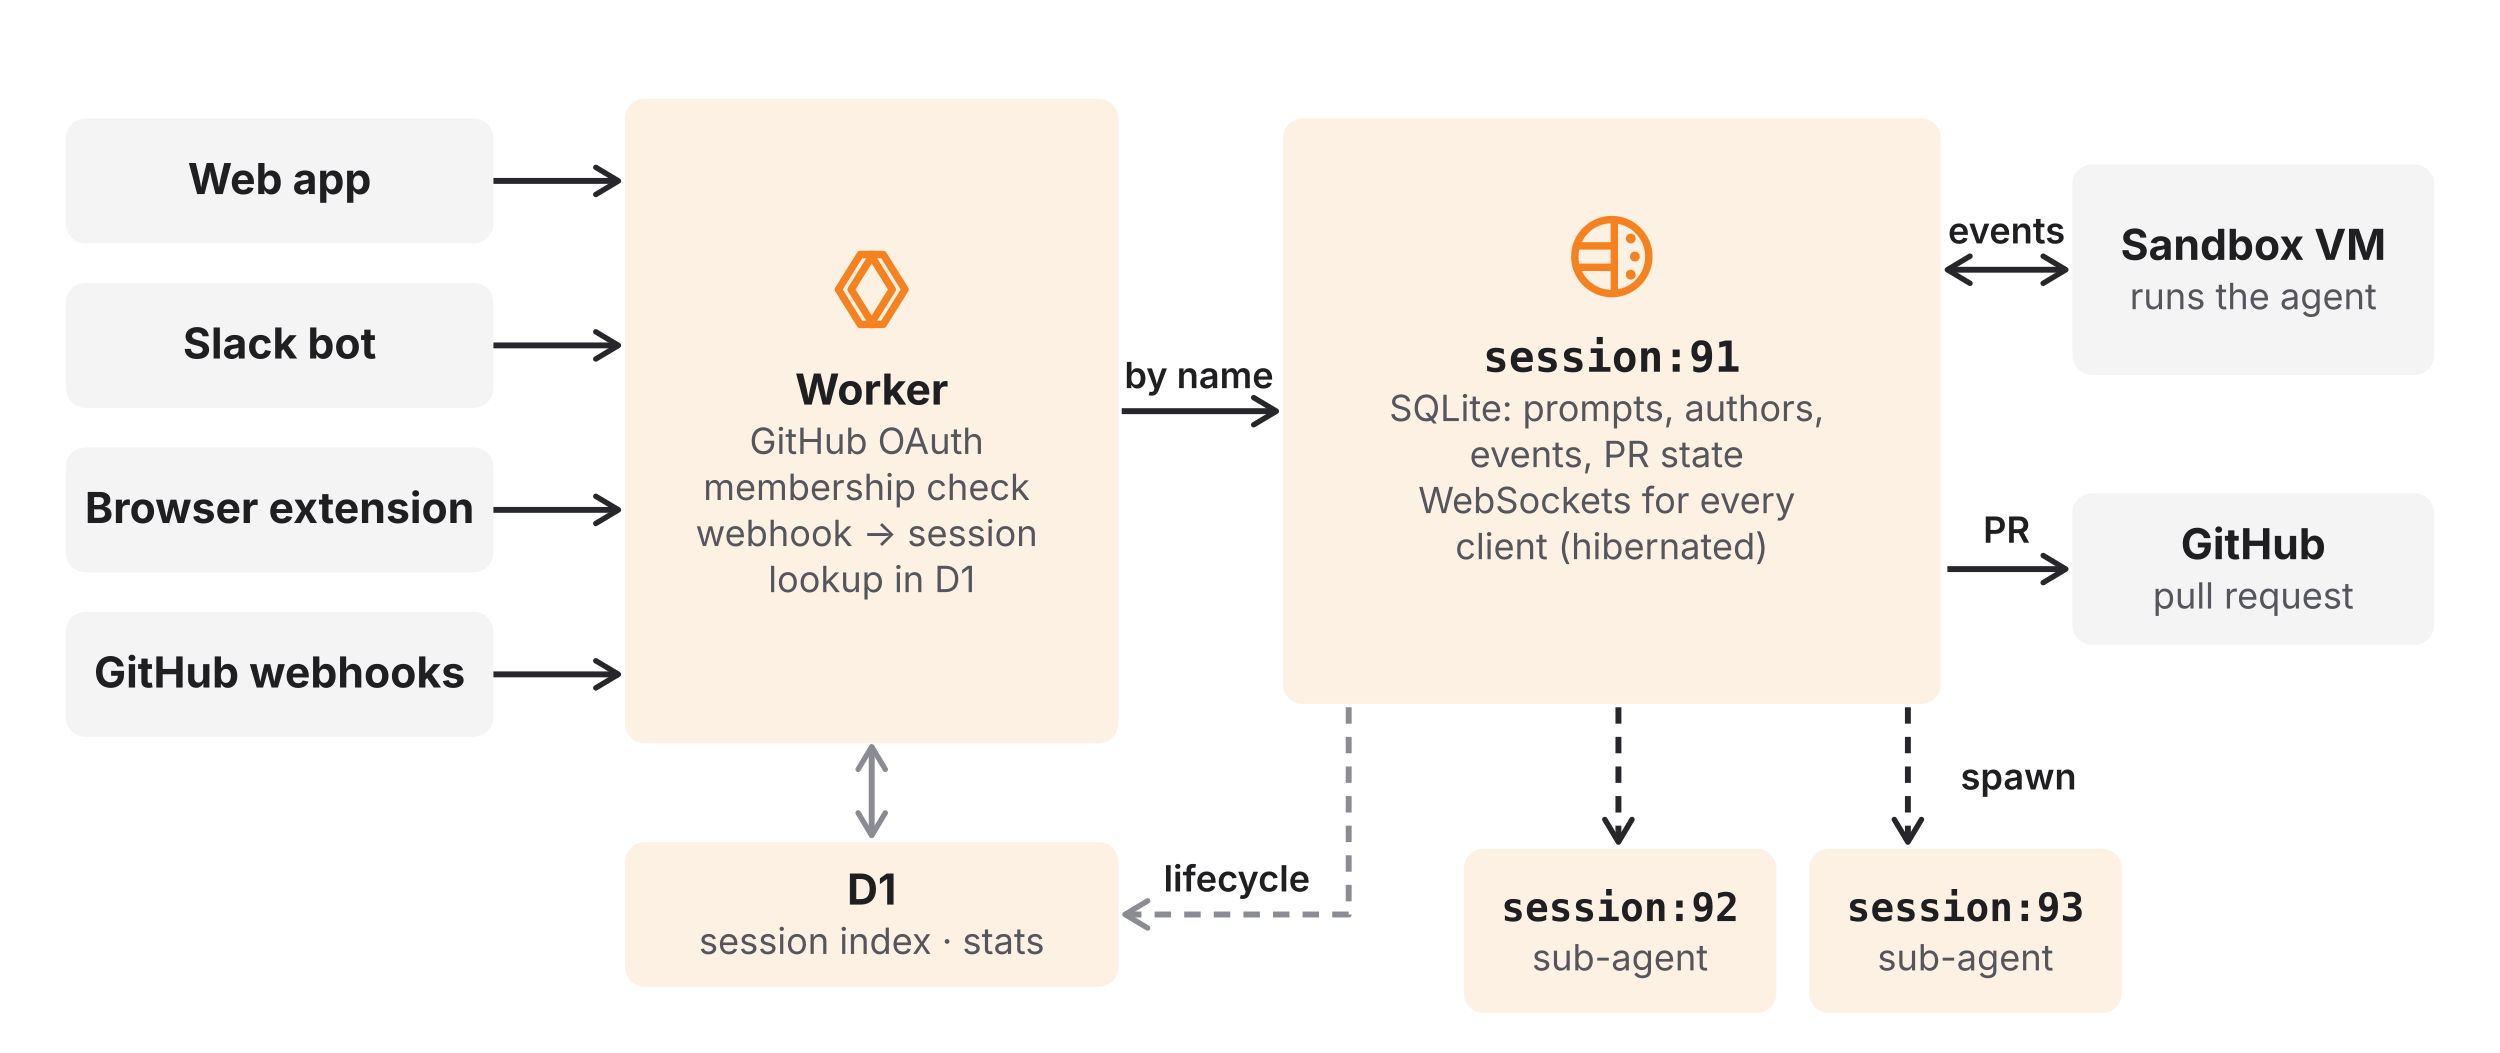
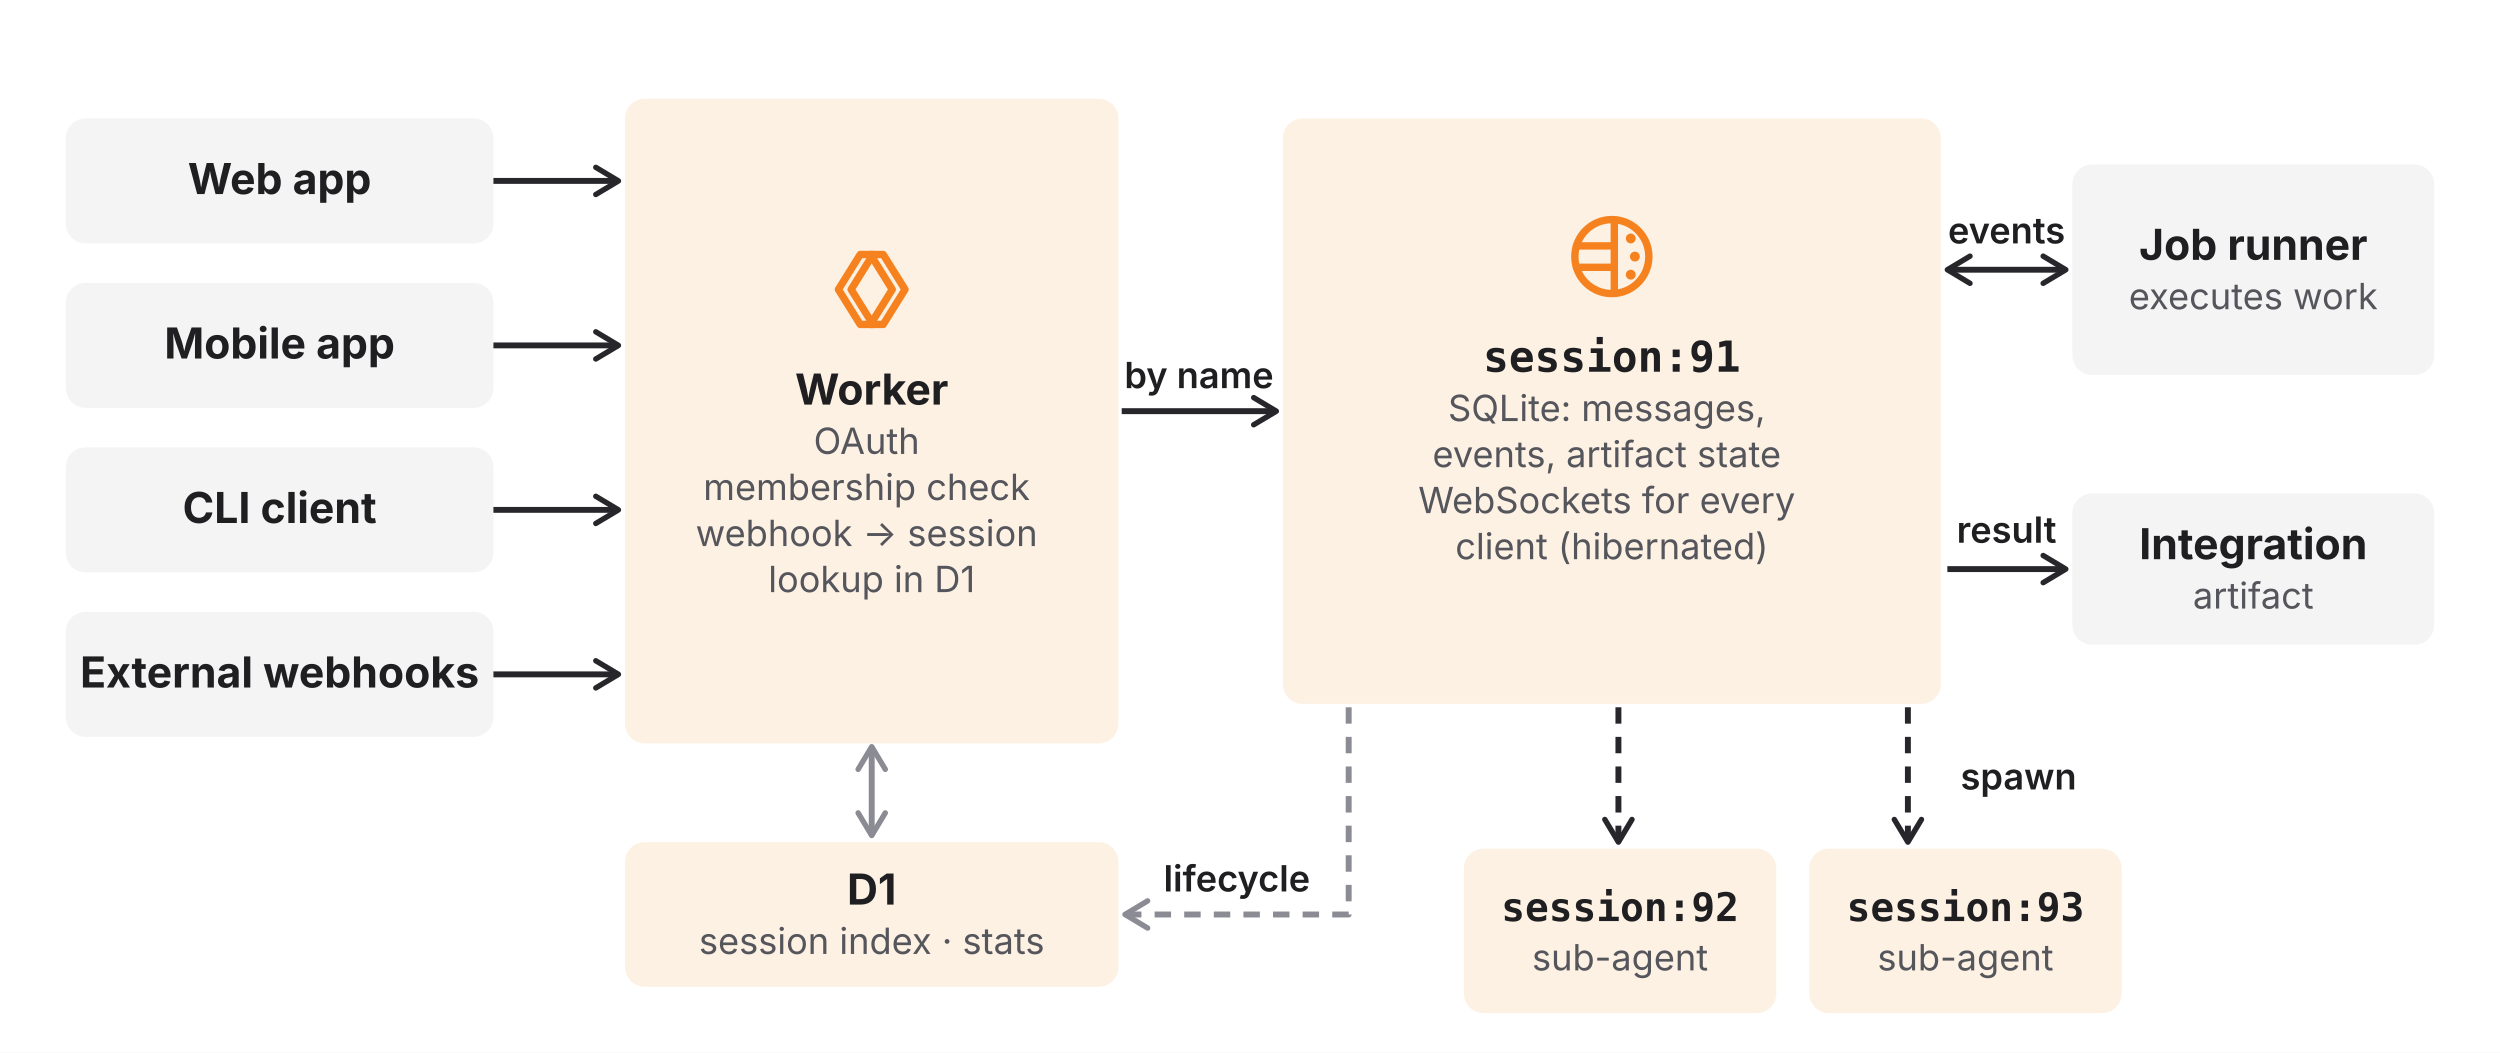
<svg xmlns="http://www.w3.org/2000/svg" viewBox="0 0 760 320" style="font-family:Inter,system-ui,-apple-system,BlinkMacSystemFont,Segoe UI,sans-serif">
  <rect width="100%" height="100%" fill="#ffffff" />
  <defs>
    <marker id="d9g" viewBox="0 0 12 12" refX="10" refY="6" markerWidth="11" markerHeight="11" markerUnits="userSpaceOnUse" orient="auto-start-reverse">
      <path d="M2.5,1.5 L10,6 L2.5,10.5" fill="none" stroke="#26262b" stroke-width="1.8" stroke-linecap="round" stroke-linejoin="round" />
    </marker>
    <marker id="d9o" viewBox="0 0 12 12" refX="10" refY="6" markerWidth="11" markerHeight="11" markerUnits="userSpaceOnUse" orient="auto-start-reverse">
      <path d="M2.5,1.5 L10,6 L2.5,10.5" fill="none" stroke="#26262b" stroke-width="1.8" stroke-linecap="round" stroke-linejoin="round" />
    </marker>
    <marker id="d9b" viewBox="0 0 12 12" refX="10" refY="6" markerWidth="11" markerHeight="11" markerUnits="userSpaceOnUse" orient="auto-start-reverse">
      <path d="M2.5,1.5 L10,6 L2.5,10.5" fill="none" stroke="#26262b" stroke-width="1.8" stroke-linecap="round" stroke-linejoin="round" />
    </marker>
    <marker id="d9p" viewBox="0 0 12 12" refX="10" refY="6" markerWidth="11" markerHeight="11" markerUnits="userSpaceOnUse" orient="auto-start-reverse">
      <path d="M2.5,1.5 L10,6 L2.5,10.5" fill="none" stroke="#8b8b93" stroke-width="1.8" stroke-linecap="round" stroke-linejoin="round" />
    </marker>
    <marker id="d9r" viewBox="0 0 12 12" refX="10" refY="6" markerWidth="11" markerHeight="11" markerUnits="userSpaceOnUse" orient="auto-start-reverse">
      <path d="M2.5,1.5 L10,6 L2.5,10.5" fill="none" stroke="#d93636" stroke-width="1.8" stroke-linecap="round" stroke-linejoin="round" />
    </marker>
    <marker id="d9k" viewBox="0 0 12 12" refX="10" refY="6" markerWidth="11" markerHeight="11" markerUnits="userSpaceOnUse" orient="auto-start-reverse">
      <path d="M2.5,1.5 L10,6 L2.5,10.5" fill="none" stroke="#1f9d55" stroke-width="1.8" stroke-linecap="round" stroke-linejoin="round" />
    </marker>
  </defs>
  <rect x="20" y="36" width="130" height="38" rx="6" fill="#f4f4f5" />
  <text x="85" y="59" font-size="13" font-weight="700" fill="#1f1f22" text-anchor="middle">
    <tspan x="85" dy="0">Web app</tspan>
  </text>
  <rect x="20" y="86" width="130" height="38" rx="6" fill="#f4f4f5" />
  <text x="85" y="109" font-size="13" font-weight="700" fill="#1f1f22" text-anchor="middle">
-     <tspan x="85" dy="0">Slack bot</tspan>
+     <tspan x="85" dy="0">Mobile app</tspan>
  </text>
  <rect x="20" y="136" width="130" height="38" rx="6" fill="#f4f4f5" />
  <text x="85" y="159" font-size="13" font-weight="700" fill="#1f1f22" text-anchor="middle">
-     <tspan x="85" dy="0">Browser extension</tspan>
+     <tspan x="85" dy="0">CLI client</tspan>
  </text>
  <rect x="20" y="186" width="130" height="38" rx="6" fill="#f4f4f5" />
  <text x="85" y="209" font-size="13" font-weight="700" fill="#1f1f22" text-anchor="middle">
-     <tspan x="85" dy="0">GitHub webhooks</tspan>
+     <tspan x="85" dy="0">External webhooks</tspan>
  </text>
  <path d="M150,55 L188,55" fill="none" stroke="#26262b" stroke-width="1.8" stroke-linejoin="round" marker-end="url(#d9g)" />
  <path d="M150,105 L188,105" fill="none" stroke="#26262b" stroke-width="1.8" stroke-linejoin="round" marker-end="url(#d9g)" />
  <path d="M150,155 L188,155" fill="none" stroke="#26262b" stroke-width="1.8" stroke-linejoin="round" marker-end="url(#d9g)" />
  <path d="M150,205 L188,205" fill="none" stroke="#26262b" stroke-width="1.8" stroke-linejoin="round" marker-end="url(#d9g)" />
  <rect x="190" y="30" width="150" height="196" rx="6" fill="#fdf1e4" />
  <g transform="translate(250 73) scale(1.25)" fill="none" stroke="#f6821f" stroke-width="1.8" stroke-linejoin="round" stroke-linecap="round">
    <path d="M9.2 3.5h3.1L7 12l5.3 8.5H9.2L3.9 12z" />
    <path d="M11.7 3.5h3.1l5.3 8.5-5.3 8.5h-3.1L17 12z" />
  </g>
  <text x="265" y="123" font-size="13" font-weight="700" fill="#1f1f22" text-anchor="middle">
    <tspan x="265" dy="0">Worker</tspan>
  </text>
  <text x="265" y="138" font-size="11" font-weight="400" fill="#55555c" text-anchor="middle">
-     <tspan x="265" dy="0">GitHub OAuth</tspan>
+     <tspan x="265" dy="0">OAuth</tspan>
    <tspan x="265" dy="14">membership check</tspan>
    <tspan x="265" dy="14">webhook → session</tspan>
    <tspan x="265" dy="14">lookup in D1</tspan>
  </text>
  <rect x="190" y="256" width="150" height="44" rx="6" fill="#fdf1e4" />
  <text x="265" y="275" font-size="13" font-weight="700" fill="#1f1f22" text-anchor="middle">
    <tspan x="265" dy="0">D1</tspan>
  </text>
  <text x="265" y="290" font-size="11" font-weight="400" fill="#55555c" text-anchor="middle">
    <tspan x="265" dy="0">session index · stats</tspan>
  </text>
  <path d="M265,227 L265,254" fill="none" stroke="#8b8b93" stroke-width="1.8" stroke-linejoin="round" marker-end="url(#d9p)" marker-start="url(#d9p)" />
  <path d="M341,125 L388,125" fill="none" stroke="#26262b" stroke-width="1.8" stroke-linejoin="round" marker-end="url(#d9o)" />
  <text x="364.5" y="118" font-size="11" font-weight="600" fill="#1f1f22" text-anchor="middle" paint-order="stroke" stroke="#ffffff" stroke-width="4" stroke-linejoin="round">
    <tspan x="364.5" dy="0">by name</tspan>
  </text>
  <rect x="390" y="36" width="200" height="178" rx="6" fill="#fdf1e4" />
  <g transform="translate(475 63) scale(1.25)" fill="none" stroke="#f6821f" stroke-width="1.8" stroke-linejoin="round" stroke-linecap="round">
    <circle cx="12" cy="12" r="9" />
    <path d="M12.6 3.1v17.8M3.4 9.4h9.2M3.4 14.6h9.2" />
    <circle cx="16.6" cy="7.6" r="1.2" fill="#f6821f" stroke="none" />
    <circle cx="17.6" cy="12" r="1.2" fill="#f6821f" stroke="none" />
    <circle cx="16.6" cy="16.4" r="1.2" fill="#f6821f" stroke="none" />
  </g>
  <text x="490" y="113" font-size="13" font-weight="700" fill="#1f1f22" text-anchor="middle" font-family="ui-monospace,SFMono-Regular,Menlo,monospace">
    <tspan x="490" dy="0">session:91</tspan>
  </text>
  <text x="490" y="128" font-size="11" font-weight="400" fill="#55555c" text-anchor="middle">
-     <tspan x="490" dy="0">SQLite: prompts, authors,</tspan>
-     <tspan x="490" dy="14">events, PR state</tspan>
+     <tspan x="490" dy="0">SQLite: messages,</tspan>
+     <tspan x="490" dy="14">events, artifact state</tspan>
    <tspan x="490" dy="14" />
    <tspan x="490" dy="14">WebSockets for every</tspan>
    <tspan x="490" dy="14">client (hibernated)</tspan>
  </text>
  <rect x="630" y="50" width="110" height="64" rx="6" fill="#f4f4f5" />
  <text x="685" y="79" font-size="13" font-weight="700" fill="#1f1f22" text-anchor="middle">
-     <tspan x="685" dy="0">Sandbox VM</tspan>
+     <tspan x="685" dy="0">Job runner</tspan>
  </text>
  <text x="685" y="94" font-size="11" font-weight="400" fill="#55555c" text-anchor="middle">
-     <tspan x="685" dy="0">runs the agent</tspan>
+     <tspan x="685" dy="0">executes work</tspan>
  </text>
  <path d="M592,82 L628,82" fill="none" stroke="#26262b" stroke-width="1.8" stroke-linejoin="round" marker-end="url(#d9g)" marker-start="url(#d9g)" />
  <text x="610" y="74" font-size="11" font-weight="600" fill="#1f1f22" text-anchor="middle" paint-order="stroke" stroke="#ffffff" stroke-width="4" stroke-linejoin="round">
    <tspan x="610" dy="0">events</tspan>
  </text>
  <rect x="630" y="150" width="110" height="46" rx="6" fill="#f4f4f5" />
  <text x="685" y="170" font-size="13" font-weight="700" fill="#1f1f22" text-anchor="middle">
-     <tspan x="685" dy="0">GitHub</tspan>
+     <tspan x="685" dy="0">Integration</tspan>
  </text>
  <text x="685" y="185" font-size="11" font-weight="400" fill="#55555c" text-anchor="middle">
-     <tspan x="685" dy="0">pull request</tspan>
+     <tspan x="685" dy="0">artifact</tspan>
  </text>
  <path d="M592,173 L628,173" fill="none" stroke="#26262b" stroke-width="1.8" stroke-linejoin="round" marker-end="url(#d9g)" />
  <text x="610" y="165" font-size="11" font-weight="600" fill="#1f1f22" text-anchor="middle" paint-order="stroke" stroke="#ffffff" stroke-width="4" stroke-linejoin="round">
-     <tspan x="610" dy="0">PR</tspan>
+     <tspan x="610" dy="0">result</tspan>
  </text>
  <rect x="445" y="258" width="95" height="50" rx="6" fill="#fdf1e4" />
  <text x="492.5" y="280" font-size="12" font-weight="700" fill="#1f1f22" text-anchor="middle" font-family="ui-monospace,SFMono-Regular,Menlo,monospace">
    <tspan x="492.5" dy="0">session:92</tspan>
  </text>
  <text x="492.5" y="295" font-size="11" font-weight="400" fill="#55555c" text-anchor="middle">
    <tspan x="492.5" dy="0">sub-agent</tspan>
  </text>
  <rect x="550" y="258" width="95" height="50" rx="6" fill="#fdf1e4" />
  <text x="597.5" y="280" font-size="12" font-weight="700" fill="#1f1f22" text-anchor="middle" font-family="ui-monospace,SFMono-Regular,Menlo,monospace">
    <tspan x="597.5" dy="0">session:93</tspan>
  </text>
  <text x="597.5" y="295" font-size="11" font-weight="400" fill="#55555c" text-anchor="middle">
    <tspan x="597.5" dy="0">sub-agent</tspan>
  </text>
  <path d="M492,215 L492,256" fill="none" stroke="#26262b" stroke-width="1.8" stroke-linejoin="round" stroke-dasharray="5 4" marker-end="url(#d9o)" />
  <path d="M580,215 L580,256" fill="none" stroke="#26262b" stroke-width="1.8" stroke-linejoin="round" stroke-dasharray="5 4" marker-end="url(#d9o)" />
  <text x="596" y="240" font-size="11" font-weight="600" fill="#1f1f22" text-anchor="start" paint-order="stroke" stroke="#ffffff" stroke-width="4" stroke-linejoin="round">
    <tspan x="596" dy="0">spawn</tspan>
  </text>
  <path d="M410,215 L410,278 L342,278" fill="none" stroke="#8b8b93" stroke-width="1.8" stroke-linejoin="round" stroke-dasharray="5 4" marker-end="url(#d9p)" />
  <text x="376" y="271" font-size="11" font-weight="600" fill="#1f1f22" text-anchor="middle" paint-order="stroke" stroke="#ffffff" stroke-width="4" stroke-linejoin="round">
    <tspan x="376" dy="0">lifecycle</tspan>
  </text>
</svg>
